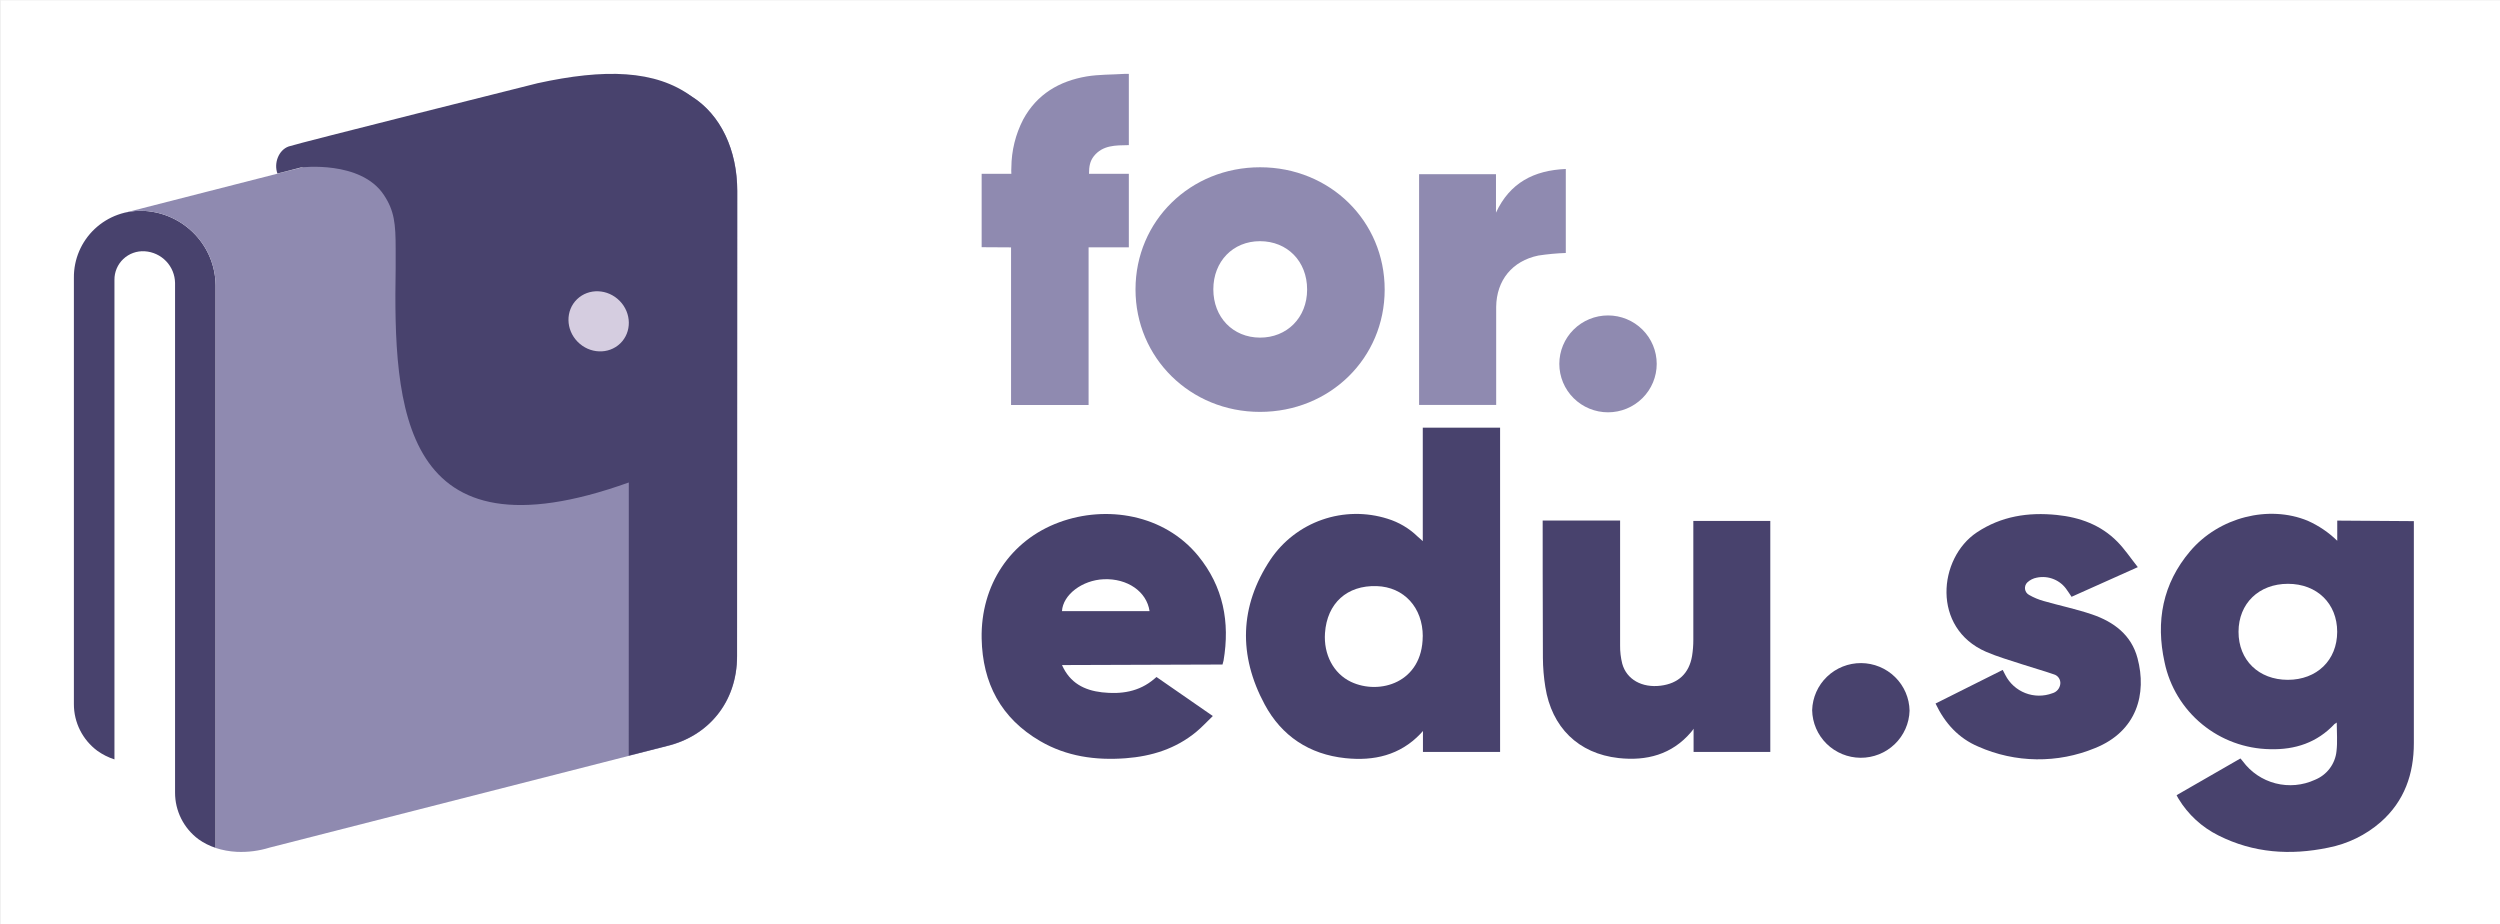
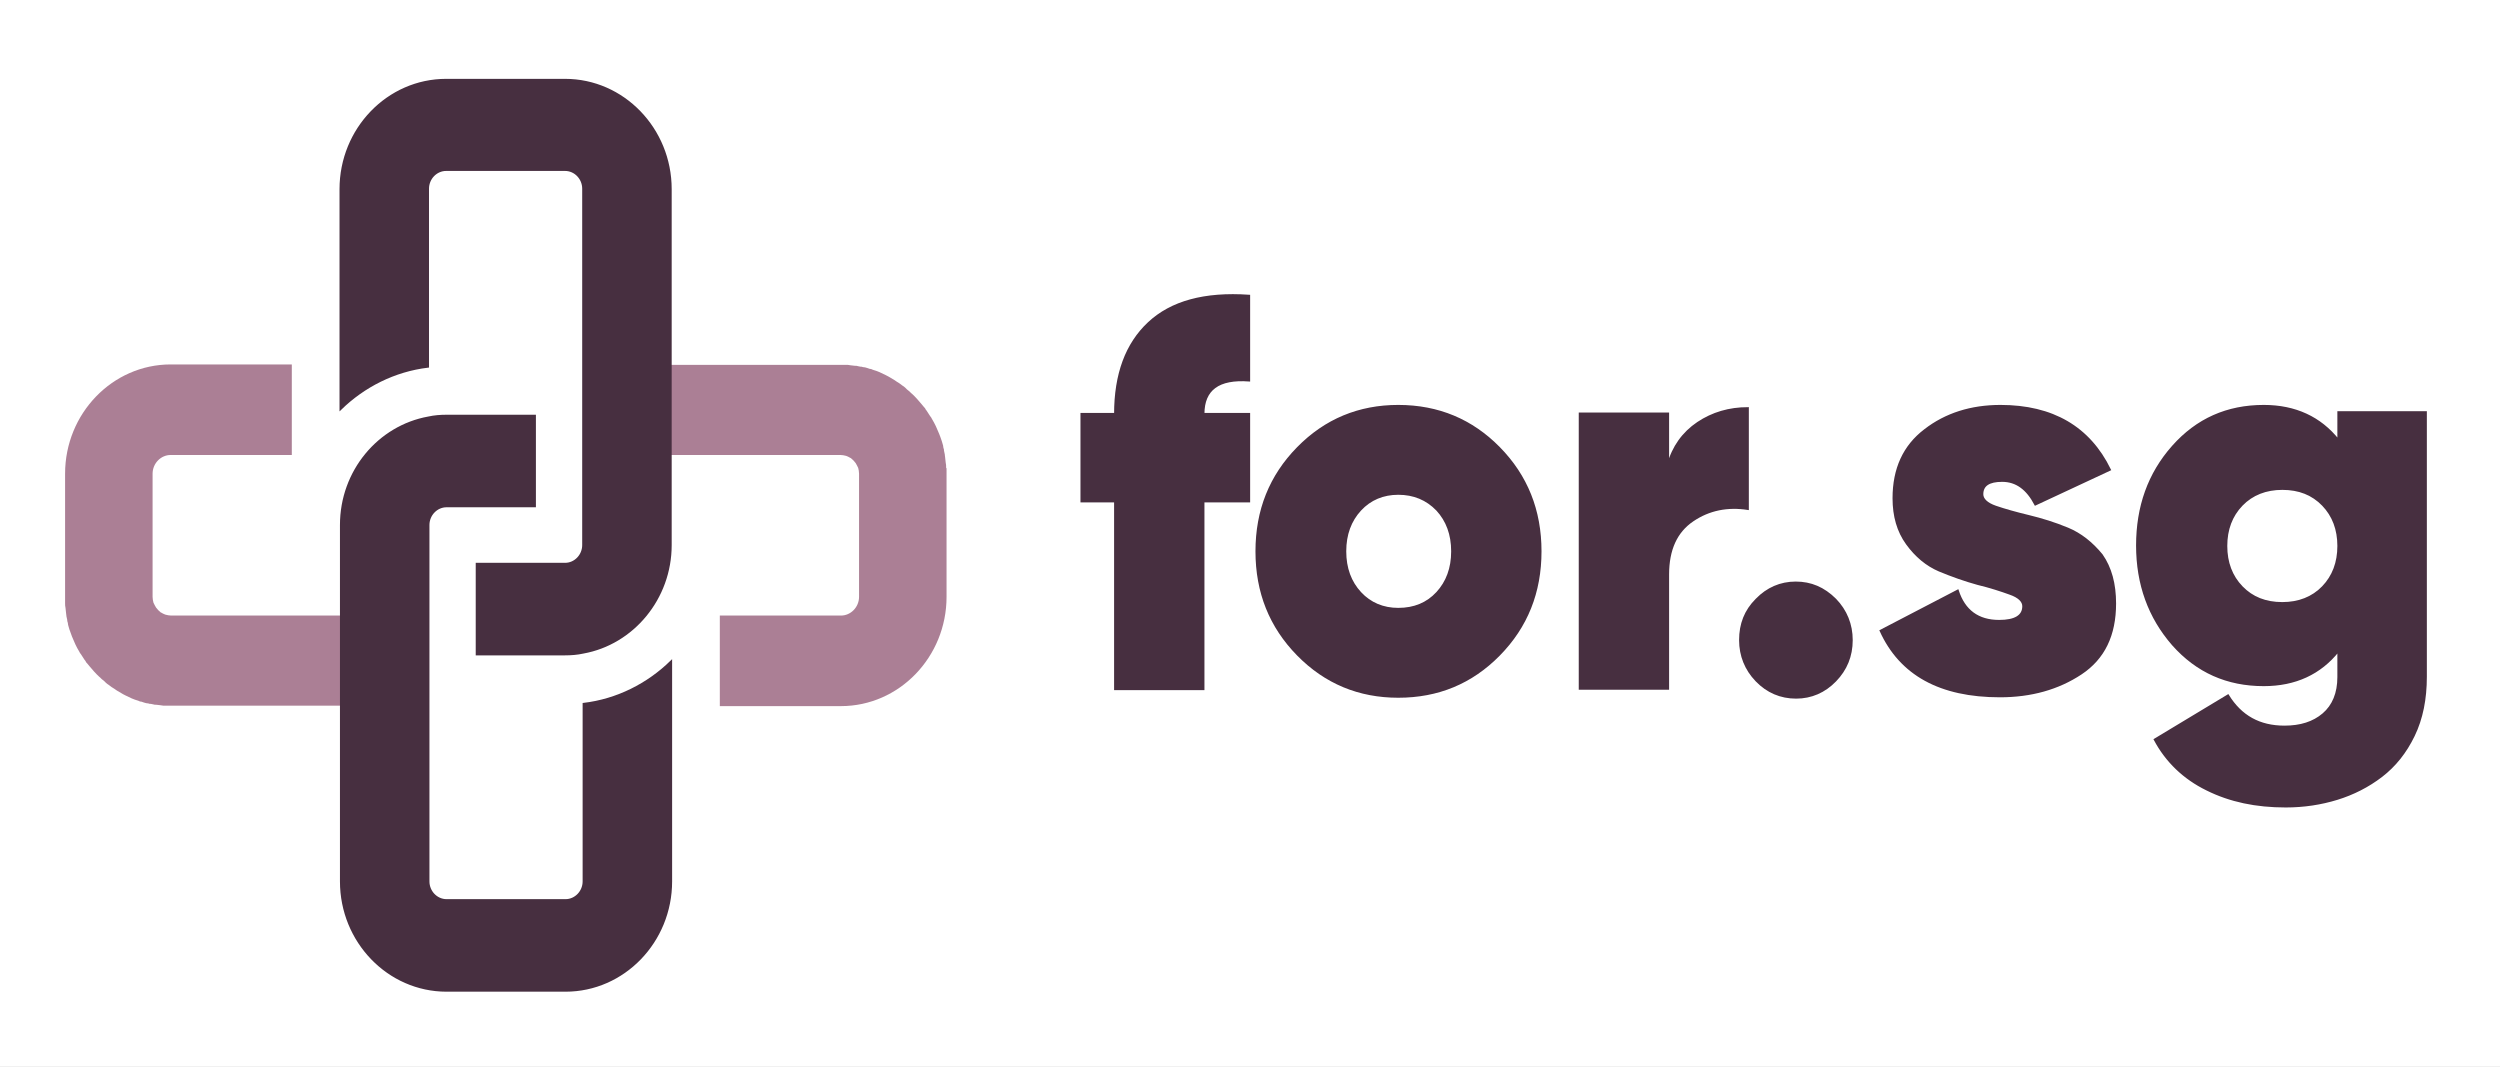
- <svg xmlns="http://www.w3.org/2000/svg" viewBox="0 0 406 150" width="406" height="150" fill="none">
-   <defs>
-     <clipPath id="clip0">
-       <rect width="406" height="135" fill="white" />
-     </clipPath>
-   </defs>
-   <rect x="0.156" y="0.083" width="406" height="150" style="fill: rgb(255, 255, 255);" />
-   <g clip-path="url(#clip0)" transform="matrix(0.935961, 0, 0, 0.935961, 12, 12)">
-     <path d="M184.203 37.393C184.203 25.507 193.717 16.193 205.832 16.203C217.946 16.212 227.441 25.527 227.436 37.432C227.431 49.338 217.922 58.642 205.812 58.647C193.703 58.652 184.198 49.245 184.203 37.393ZM213.978 37.393C213.978 32.532 210.557 29.027 205.797 29.027C201.106 29.027 197.705 32.542 197.705 37.384C197.705 42.226 201.096 45.74 205.788 45.76C210.479 45.779 213.978 42.294 213.978 37.432V37.393Z" fill="#8F8AB0" />
-     <path d="M176.062 57.456H162.608V30.102L157.506 30.072V17.331H162.662C162.636 16.966 162.636 16.601 162.662 16.237C162.68 13.336 163.385 10.479 164.719 7.9C167.094 3.524 170.965 1.249 175.739 0.437C177.879 0.087 180.078 0.141 182.248 -9.68529e-05C182.513 -0.016 182.779 -0.016 183.045 -9.6852e-05V12.362H182.918C180.753 12.406 178.52 12.338 176.97 14.283C176.306 15.129 176.135 16.057 176.135 17.331H183.045V30.097C182.639 30.097 176.062 30.097 176.062 30.097V57.456Z" fill="#8F8AB0" />
-     <path d="M258.863 31.074C257.273 31.129 255.687 31.277 254.113 31.516C249.573 32.45 246.842 35.799 246.783 40.422V57.437H233.408V17.399H246.749V24.078C249.143 18.901 253.327 16.733 258.863 16.499V31.074Z" fill="#8F8AB0" />
-     <path d="M274.638 50.315C274.638 52.544 273.748 54.682 272.163 56.258C270.579 57.835 268.429 58.72 266.189 58.72C263.948 58.72 261.799 57.835 260.214 56.258C258.629 54.682 257.739 52.544 257.739 50.315C257.739 48.086 258.629 45.948 260.214 44.371C261.799 42.795 263.948 41.91 266.189 41.91C268.429 41.91 270.579 42.795 272.163 44.371C273.748 45.948 274.638 48.086 274.638 50.315Z" fill="#8F8AB0" />
-     <path d="M364.843 125.151L375.922 118.778C376.093 118.977 376.22 119.113 376.327 119.264C377.719 121.157 379.728 122.513 382.011 123.1C384.295 123.686 386.712 123.468 388.852 122.482C389.871 122.069 390.757 121.388 391.416 120.512C392.075 119.636 392.481 118.597 392.59 117.509C392.781 115.905 392.63 114.261 392.63 112.55C392.494 112.619 392.366 112.702 392.248 112.798C389.223 116.036 385.407 117.29 381.062 117.173C376.742 117.102 372.575 115.569 369.248 112.827C365.92 110.085 363.631 106.298 362.757 102.089C361.198 94.996 362.414 88.452 367.199 82.813C372.198 76.916 380.847 74.743 387.601 77.539C389.5 78.385 391.232 79.56 392.718 81.01V77.51L406.01 77.602V116.118C406.01 121.466 404.382 126.191 400.243 129.832C397.656 132.081 394.516 133.608 391.144 134.261C384.581 135.627 378.184 135.199 372.115 132.146C369.239 130.719 366.832 128.507 365.176 125.768C365.068 125.613 364.995 125.423 364.843 125.151ZM384.131 105.137C389.179 105.137 392.703 101.734 392.708 96.814C392.713 91.894 389.204 88.477 384.166 88.477C379.127 88.477 375.594 91.88 375.589 96.804C375.584 101.729 379.088 105.127 384.131 105.137Z" fill="#48426D" />
-     <path d="M234.048 81.073V61.38H247.462V117.645H234.077V114.013C234.077 114.013 233.716 114.417 233.643 114.5C230.065 118.233 225.565 119.249 220.624 118.729C214.345 118.073 209.56 114.879 206.623 109.424C202.045 100.932 202.225 92.371 207.625 84.262C209.782 81.055 212.928 78.631 216.588 77.355C220.249 76.078 224.227 76.018 227.925 77.184C229.897 77.789 231.695 78.854 233.169 80.29C233.398 80.47 233.623 80.699 234.048 81.073ZM234.048 97.602C234.048 92.594 230.789 89.031 226.058 88.875C220.903 88.705 217.443 91.841 217.081 97.004C216.817 100.718 218.547 104.033 221.567 105.477C226.537 107.844 234.004 105.632 234.038 97.592L234.048 97.602Z" fill="#48426D" />
-     <path d="M171.448 102.575C172.831 105.696 175.323 106.95 178.387 107.305C181.696 107.674 184.828 107.232 187.472 104.962L187.843 104.646L197.617 111.418C196.6 112.39 195.721 113.362 194.714 114.189C191.171 117.105 187.003 118.403 182.497 118.744C177.278 119.137 172.235 118.433 167.671 115.773C160.858 111.811 157.658 105.715 157.506 97.981C157.325 88.696 162.486 80.917 170.984 77.796C179.135 74.802 189.143 76.391 195.081 83.63C199.435 88.978 200.613 95.117 199.479 101.802C199.391 102.2 199.298 102.482 199.298 102.482L171.448 102.575ZM186.641 93.222C186.152 89.819 182.79 87.514 178.695 87.684C174.952 87.84 171.609 90.373 171.443 93.222H186.641Z" fill="#48426D" />
-     <path d="M280.991 77.568H294.346V117.645H281.035V113.62C280.901 113.833 280.75 114.037 280.585 114.227C277.262 118.116 272.864 119.244 268.016 118.71C261.023 117.932 256.41 113.362 255.311 106.376C255.041 104.704 254.901 103.014 254.89 101.32C254.846 93.756 254.851 77.5 254.851 77.5H268.285V99.172C268.271 100.237 268.396 101.299 268.656 102.332C269.409 105.073 272.077 106.561 275.332 106.153C278.386 105.769 280.258 104.023 280.771 101C280.919 100.074 280.993 99.137 280.991 98.199C280.991 91.729 280.991 77.568 280.991 77.568Z" fill="#48426D" />
-     <path d="M323.017 109.249L334.672 103.416C334.853 103.766 334.995 104.033 335.131 104.305C335.86 105.737 337.094 106.852 338.597 107.436C340.1 108.02 341.766 108.032 343.278 107.47C343.647 107.37 343.978 107.161 344.226 106.87C344.473 106.579 344.627 106.221 344.666 105.841C344.705 105.474 344.612 105.105 344.402 104.8C344.193 104.496 343.881 104.275 343.522 104.179C341.709 103.547 339.852 103.041 338.029 102.439C335.933 101.748 333.797 101.145 331.779 100.27C322.323 96.162 323.472 84.033 330.181 79.556C334.418 76.737 339.1 76.027 344.045 76.528C348.052 76.931 351.703 78.258 354.566 81.17C355.832 82.454 356.844 83.98 358.114 85.584L346.615 90.732C346.342 90.324 346.127 89.964 345.858 89.609C345.308 88.753 344.509 88.083 343.567 87.69C342.625 87.297 341.585 87.198 340.585 87.407C339.972 87.52 339.404 87.805 338.948 88.229C338.793 88.378 338.675 88.562 338.605 88.766C338.535 88.969 338.514 89.186 338.544 89.4C338.575 89.612 338.656 89.815 338.78 89.991C338.905 90.167 339.07 90.311 339.261 90.412C340.052 90.865 340.898 91.218 341.778 91.462C344.563 92.264 347.422 92.852 350.163 93.785C353.951 95.074 357.005 97.353 358.065 101.393C359.697 107.519 358.002 114.062 350.672 116.989C347.461 118.314 344.012 118.975 340.536 118.93C337.061 118.886 333.63 118.138 330.455 116.731C327.039 115.292 324.649 112.696 323.017 109.249Z" fill="#48426D" />
-     <path d="M318.511 110.499C318.447 112.694 317.521 114.778 315.932 116.303C314.343 117.829 312.218 118.675 310.009 118.662C307.801 118.649 305.686 117.776 304.116 116.232C302.546 114.687 301.646 112.593 301.608 110.397C301.673 108.201 302.598 106.118 304.187 104.592C305.776 103.067 307.902 102.22 310.11 102.233C312.318 102.247 314.433 103.119 316.003 104.663C317.573 106.208 318.473 108.302 318.511 110.499Z" fill="#48426D" />
-     <path d="M12.29 23.777C10.704 23.677 9.115 23.902 7.621 24.441C6.127 24.979 4.761 25.818 3.607 26.905C2.454 27.992 1.538 29.304 0.918 30.759C0.297 32.214 -0.015 33.781 -0 35.361V109.347C-0.005 110.918 0.36 112.469 1.065 113.875C1.77 115.281 2.796 116.504 4.061 117.446C4.968 118.096 5.973 118.601 7.037 118.943V35.731C7.03 35.055 7.163 34.385 7.429 33.763C7.694 33.141 8.085 32.58 8.578 32.115C9.071 31.65 9.655 31.291 10.294 31.061C10.933 30.831 11.612 30.734 12.29 30.777C13.704 30.865 15.032 31.482 16.008 32.504C16.984 33.525 17.536 34.876 17.553 36.285V124.694C17.548 126.265 17.913 127.816 18.618 129.222C19.323 130.629 20.349 131.851 21.614 132.793C22.523 133.442 23.527 133.949 24.59 134.295V36.655C24.549 33.361 23.259 30.205 20.978 27.817C18.697 25.429 15.594 23.986 12.29 23.777Z" fill="#48426D" />
-     <path d="M24.59 36.655C24.549 33.361 23.259 30.205 20.978 27.817C18.697 25.429 15.594 23.986 12.29 23.777C11.03 23.71 9.767 23.84 8.547 24.161L93.777 2.353C106.761 -0.997 115.108 8.187 115.108 20.34L115.074 101.039C115.074 109.142 109.982 114.923 102.979 116.619L33.963 134.246C32.115 134.823 30.18 135.072 28.245 134.981C27 134.919 25.769 134.692 24.585 134.305L24.59 36.655Z" fill="#8F8AB0" />
-     <path d="M96.27 118.296L102.965 116.59C109.967 114.893 115.06 109.113 115.06 101.009L115.094 20.311C115.094 13.194 112.22 7.088 107.216 3.933C100.902 -0.719 92.067 -0.929 80.407 1.629L80.3 1.658C80.3 1.658 38.762 12.061 37.267 12.591C35.527 13.208 34.662 15.483 35.312 17.282C35.312 17.282 37.604 16.718 39.402 16.232C39.402 16.232 49.748 14.949 53.769 20.982C55.607 23.738 55.831 25.994 55.831 30.359V33.655C55.431 57.894 56.667 85.098 96.284 70.893L96.27 118.296Z" fill="#48426D" />
-     <path d="M94.802 46.764C96.82 44.809 96.778 41.508 94.707 39.392C92.635 37.277 89.32 37.147 87.301 39.102C85.283 41.058 85.325 44.358 87.397 46.474C89.468 48.59 92.783 48.72 94.802 46.764Z" fill="#D5CDE0" />
-   </g>
+ <svg xmlns="http://www.w3.org/2000/svg" width="401" height="171" viewBox="0 0 401 171" fill="none">
+   <rect width="401" height="171" fill="white" />
+   <path d="M27.448 98.736C27.171 98.736 26.826 98.665 26.549 98.593C26.341 98.522 26.203 98.45 26.065 98.379C25.996 98.307 25.927 98.307 25.788 98.236C25.512 98.021 25.235 97.735 25.028 97.448C24.89 97.234 24.751 96.948 24.613 96.662C24.544 96.375 24.475 96.089 24.475 95.731V75.984C24.475 74.338 25.788 72.979 27.379 72.979H46.806V58.455H27.379C18.045 58.455 10.44 66.325 10.44 75.984V95.731C10.44 96.018 10.44 96.304 10.44 96.59C10.44 96.662 10.44 96.662 10.44 96.733C10.44 97.019 10.44 97.234 10.509 97.52C10.509 97.735 10.578 97.949 10.578 98.164C10.578 98.379 10.647 98.593 10.647 98.736V98.808C10.716 99.023 10.716 99.237 10.786 99.452C10.786 99.523 10.786 99.523 10.786 99.595C10.855 99.81 10.924 100.024 10.924 100.239C10.993 100.454 11.062 100.74 11.131 100.954C11.27 101.384 11.408 101.741 11.546 102.099C11.892 102.958 12.237 103.745 12.721 104.532C12.79 104.675 12.86 104.818 12.998 104.961C13.067 105.033 13.067 105.104 13.136 105.176C13.205 105.319 13.344 105.462 13.413 105.605C13.482 105.677 13.482 105.748 13.551 105.82C13.689 105.963 13.758 106.106 13.828 106.249C13.897 106.32 13.897 106.321 13.966 106.392C14.104 106.535 14.242 106.75 14.381 106.893C14.865 107.465 15.349 108.038 15.902 108.539C16.109 108.682 16.247 108.896 16.455 109.039C16.662 109.182 16.8 109.326 17.008 109.54C17.146 109.683 17.285 109.755 17.492 109.898C17.768 110.113 18.045 110.327 18.322 110.47C18.46 110.542 18.598 110.685 18.736 110.756C19.082 110.971 19.359 111.114 19.704 111.329C19.843 111.4 19.981 111.472 20.119 111.544C20.811 111.901 21.433 112.187 22.193 112.402C22.331 112.474 22.47 112.545 22.677 112.545C22.816 112.617 22.954 112.617 23.092 112.688C23.299 112.76 23.576 112.831 23.783 112.831C23.922 112.903 24.06 112.903 24.198 112.903C24.337 112.903 24.406 112.974 24.544 112.974C24.751 113.046 24.89 113.046 25.097 113.046C25.305 113.046 25.512 113.118 25.719 113.118C25.858 113.118 26.065 113.189 26.203 113.189C26.341 113.189 26.48 113.189 26.618 113.189C26.895 113.189 27.171 113.189 27.379 113.189H54.619V98.736H27.448Z" fill="#AB7F95" />
+   <path d="M151.758 74.982C151.758 74.696 151.758 74.482 151.689 74.195C151.689 73.981 151.619 73.766 151.619 73.552C151.619 73.337 151.55 73.122 151.55 72.979V72.907C151.481 72.693 151.481 72.478 151.412 72.264C151.412 72.192 151.412 72.192 151.412 72.121C151.343 71.906 151.274 71.691 151.274 71.477C151.205 71.262 151.136 70.976 151.066 70.761C150.928 70.332 150.79 69.974 150.652 69.616C150.306 68.758 149.96 67.971 149.476 67.184C149.407 67.041 149.338 66.897 149.2 66.754C149.13 66.683 149.131 66.611 149.061 66.54C148.992 66.397 148.854 66.254 148.785 66.111C148.716 66.039 148.716 65.967 148.647 65.896C148.508 65.753 148.439 65.61 148.37 65.466C148.301 65.395 148.301 65.395 148.232 65.323C148.093 65.18 147.955 64.966 147.817 64.823C147.333 64.25 146.849 63.678 146.296 63.177C146.088 63.034 145.95 62.819 145.743 62.676C145.535 62.533 145.397 62.39 145.19 62.175C145.051 62.032 144.913 61.961 144.706 61.818C144.429 61.603 144.153 61.388 143.876 61.245C143.738 61.174 143.599 61.031 143.461 60.959C143.116 60.744 142.839 60.601 142.493 60.387C142.355 60.315 142.217 60.243 142.078 60.172C141.387 59.814 140.765 59.528 140.004 59.313C139.866 59.242 139.728 59.17 139.52 59.17C139.382 59.099 139.244 59.099 139.106 59.027C138.898 58.956 138.622 58.884 138.414 58.884C138.276 58.812 138.138 58.813 137.999 58.813C137.861 58.813 137.792 58.741 137.654 58.741C137.446 58.669 137.308 58.669 137.1 58.669C136.893 58.669 136.686 58.598 136.478 58.598C136.34 58.598 136.133 58.526 135.994 58.526C135.856 58.526 135.718 58.526 135.579 58.526C135.303 58.526 135.026 58.526 134.819 58.526H107.579V72.979H134.819C135.096 72.979 135.441 73.051 135.718 73.122C135.925 73.194 136.063 73.265 136.202 73.337C136.271 73.408 136.34 73.408 136.478 73.48C136.755 73.695 137.031 73.981 137.239 74.267C137.377 74.482 137.515 74.768 137.654 75.054C137.723 75.34 137.792 75.626 137.792 75.984V95.731C137.792 97.377 136.478 98.736 134.888 98.736H115.46V113.261H134.888C144.222 113.261 151.827 105.39 151.827 95.731V75.984C151.827 75.698 151.827 75.412 151.827 75.126C151.758 75.054 151.758 75.054 151.758 74.982Z" fill="#AB7F95" />
+   <path d="M93.613 141.379C93.613 143.025 92.299 144.384 90.709 144.384H71.627C70.037 144.384 68.723 143.025 68.723 141.379V104.675V84.212C68.723 82.567 70.037 81.207 71.627 81.207H85.8V66.683H71.627C70.659 66.683 69.691 66.754 68.723 66.969C60.772 68.4 54.688 75.555 54.688 84.212V87.432V98.736V113.261V141.379C54.688 151.038 62.293 158.908 71.627 158.908H90.709C100.043 158.908 107.648 151.038 107.648 141.379V106.106C103.914 109.755 99.005 112.259 93.613 112.903V141.379Z" fill="#472F40" stroke="#472F40" stroke-width="0.319" stroke-miterlimit="10" />
+   <path d="M90.64 12.807H71.558C62.224 12.807 54.619 20.677 54.619 30.336V65.61C58.352 61.961 63.261 59.456 68.654 58.813V30.265C68.654 28.619 69.968 27.26 71.558 27.26H90.64C92.23 27.26 93.544 28.619 93.544 30.265V87.432C93.544 89.077 92.23 90.437 90.64 90.437H76.466V104.961H90.64C91.608 104.961 92.576 104.89 93.544 104.675C101.494 103.244 107.579 96.018 107.579 87.432V72.979V58.455V30.336C107.579 20.677 99.973 12.807 90.64 12.807Z" fill="#472F40" stroke="#472F40" stroke-width="0.319" stroke-miterlimit="10" />
+   <path d="M184.253 51.801C180.657 55.164 178.86 60.029 178.86 66.397H173.467V80.42H178.86V110.542H193.033V80.42H200.362V66.397H193.033C193.033 62.462 195.453 60.673 200.362 61.031V47.436C193.171 46.935 187.848 48.438 184.253 51.801Z" fill="#472F40" stroke="#472F40" stroke-width="0.319" stroke-miterlimit="10" />
+   <path d="M224.283 65.109C217.992 65.109 212.599 67.327 208.174 71.834C203.749 76.342 201.537 81.851 201.537 88.433C201.537 95.016 203.749 100.525 208.174 105.033C212.599 109.54 217.992 111.758 224.283 111.758C230.644 111.758 236.037 109.54 240.462 105.033C244.887 100.525 247.099 95.016 247.099 88.433C247.099 81.851 244.887 76.342 240.462 71.834C236.106 67.398 230.713 65.109 224.283 65.109ZM230.506 95.088C228.916 96.805 226.842 97.663 224.283 97.663C221.864 97.663 219.789 96.805 218.199 95.088C216.609 93.37 215.779 91.152 215.779 88.433C215.779 85.715 216.609 83.497 218.199 81.779C219.789 80.062 221.864 79.204 224.283 79.204C226.772 79.204 228.847 80.062 230.506 81.779C232.096 83.497 232.926 85.715 232.926 88.433C232.926 91.152 232.096 93.37 230.506 95.088Z" fill="#472F40" stroke="#472F40" stroke-width="0.319" stroke-miterlimit="10" />
+   <path d="M280.354 65.466C277.381 65.466 274.685 66.254 272.334 67.828C269.984 69.402 268.324 71.691 267.564 74.553V66.325H253.391V110.47H267.564V92.154C267.564 88.147 268.877 85.285 271.505 83.497C274.132 81.708 277.105 81.136 280.354 81.636V65.466Z" fill="#472F40" stroke="#472F40" stroke-width="0.319" stroke-miterlimit="10" />
+   <path d="M288.029 93.442C285.609 93.442 283.466 94.372 281.737 96.161C279.939 97.949 279.11 100.096 279.11 102.672C279.11 105.176 280.009 107.394 281.737 109.182C283.466 110.971 285.609 111.901 288.098 111.901C290.518 111.901 292.661 110.971 294.389 109.182C296.118 107.394 297.017 105.247 297.017 102.672C297.017 100.167 296.118 97.949 294.389 96.161C292.523 94.3 290.448 93.442 288.029 93.442Z" fill="#472F40" stroke="#472F40" stroke-width="0.319" stroke-miterlimit="10" />
+   <path d="M331.655 84.784C329.581 83.926 327.506 83.282 325.432 82.781C323.358 82.28 321.561 81.779 320.109 81.279C318.657 80.778 317.965 80.062 317.965 79.275C317.965 77.844 319.002 77.129 321.146 77.129C323.427 77.129 325.156 78.417 326.469 80.921L338.43 75.34C335.112 68.543 329.235 65.109 320.869 65.109C316.168 65.109 312.089 66.397 308.77 68.972C305.382 71.548 303.723 75.197 303.723 79.919C303.723 82.781 304.414 85.214 305.866 87.217C307.318 89.221 309.047 90.651 311.052 91.51C313.126 92.369 315.131 93.084 317.205 93.656C319.279 94.157 321.007 94.73 322.39 95.231C323.842 95.731 324.533 96.447 324.533 97.234C324.533 98.808 323.22 99.595 320.662 99.595C317.274 99.595 315.062 97.949 314.024 94.73L301.649 101.169C304.829 108.181 311.19 111.687 320.8 111.687C325.778 111.687 330.134 110.47 333.798 108.038C337.462 105.605 339.26 101.885 339.26 96.805C339.26 93.656 338.568 91.081 337.117 89.006C335.526 87.074 333.729 85.643 331.655 84.784Z" fill="#472F40" stroke="#472F40" stroke-width="0.319" stroke-miterlimit="10" />
+   <path d="M375.073 66.397V70.618C372.169 66.969 368.159 65.109 363.112 65.109C357.236 65.109 352.396 67.255 348.524 71.62C344.653 75.984 342.786 81.279 342.786 87.503C342.786 93.728 344.722 99.023 348.524 103.387C352.396 107.751 357.236 109.898 363.112 109.898C368.159 109.898 372.169 108.038 375.073 104.389V108.61C375.073 111.186 374.244 113.189 372.653 114.549C371.063 115.908 368.989 116.552 366.431 116.552C362.421 116.552 359.448 114.906 357.374 111.544L345.621 118.627C347.487 122.133 350.322 124.851 353.986 126.64C357.72 128.5 361.868 129.359 366.638 129.359C369.542 129.359 372.308 128.93 374.866 128.143C377.424 127.356 379.844 126.139 381.987 124.494C384.13 122.848 385.859 120.702 387.172 117.983C388.486 115.264 389.108 112.116 389.108 108.539V66.111H375.073V66.397ZM372.584 94.157C370.925 95.874 368.713 96.733 366.085 96.733C363.389 96.733 361.246 95.874 359.586 94.157C357.927 92.44 357.097 90.222 357.097 87.575C357.097 84.928 357.927 82.71 359.586 80.993C361.246 79.275 363.458 78.417 366.085 78.417C368.782 78.417 370.925 79.275 372.584 80.993C374.244 82.71 375.073 84.928 375.073 87.575C375.073 90.222 374.244 92.44 372.584 94.157Z" fill="#472F40" stroke="#472F40" stroke-width="0.319" stroke-miterlimit="10" />
</svg>
